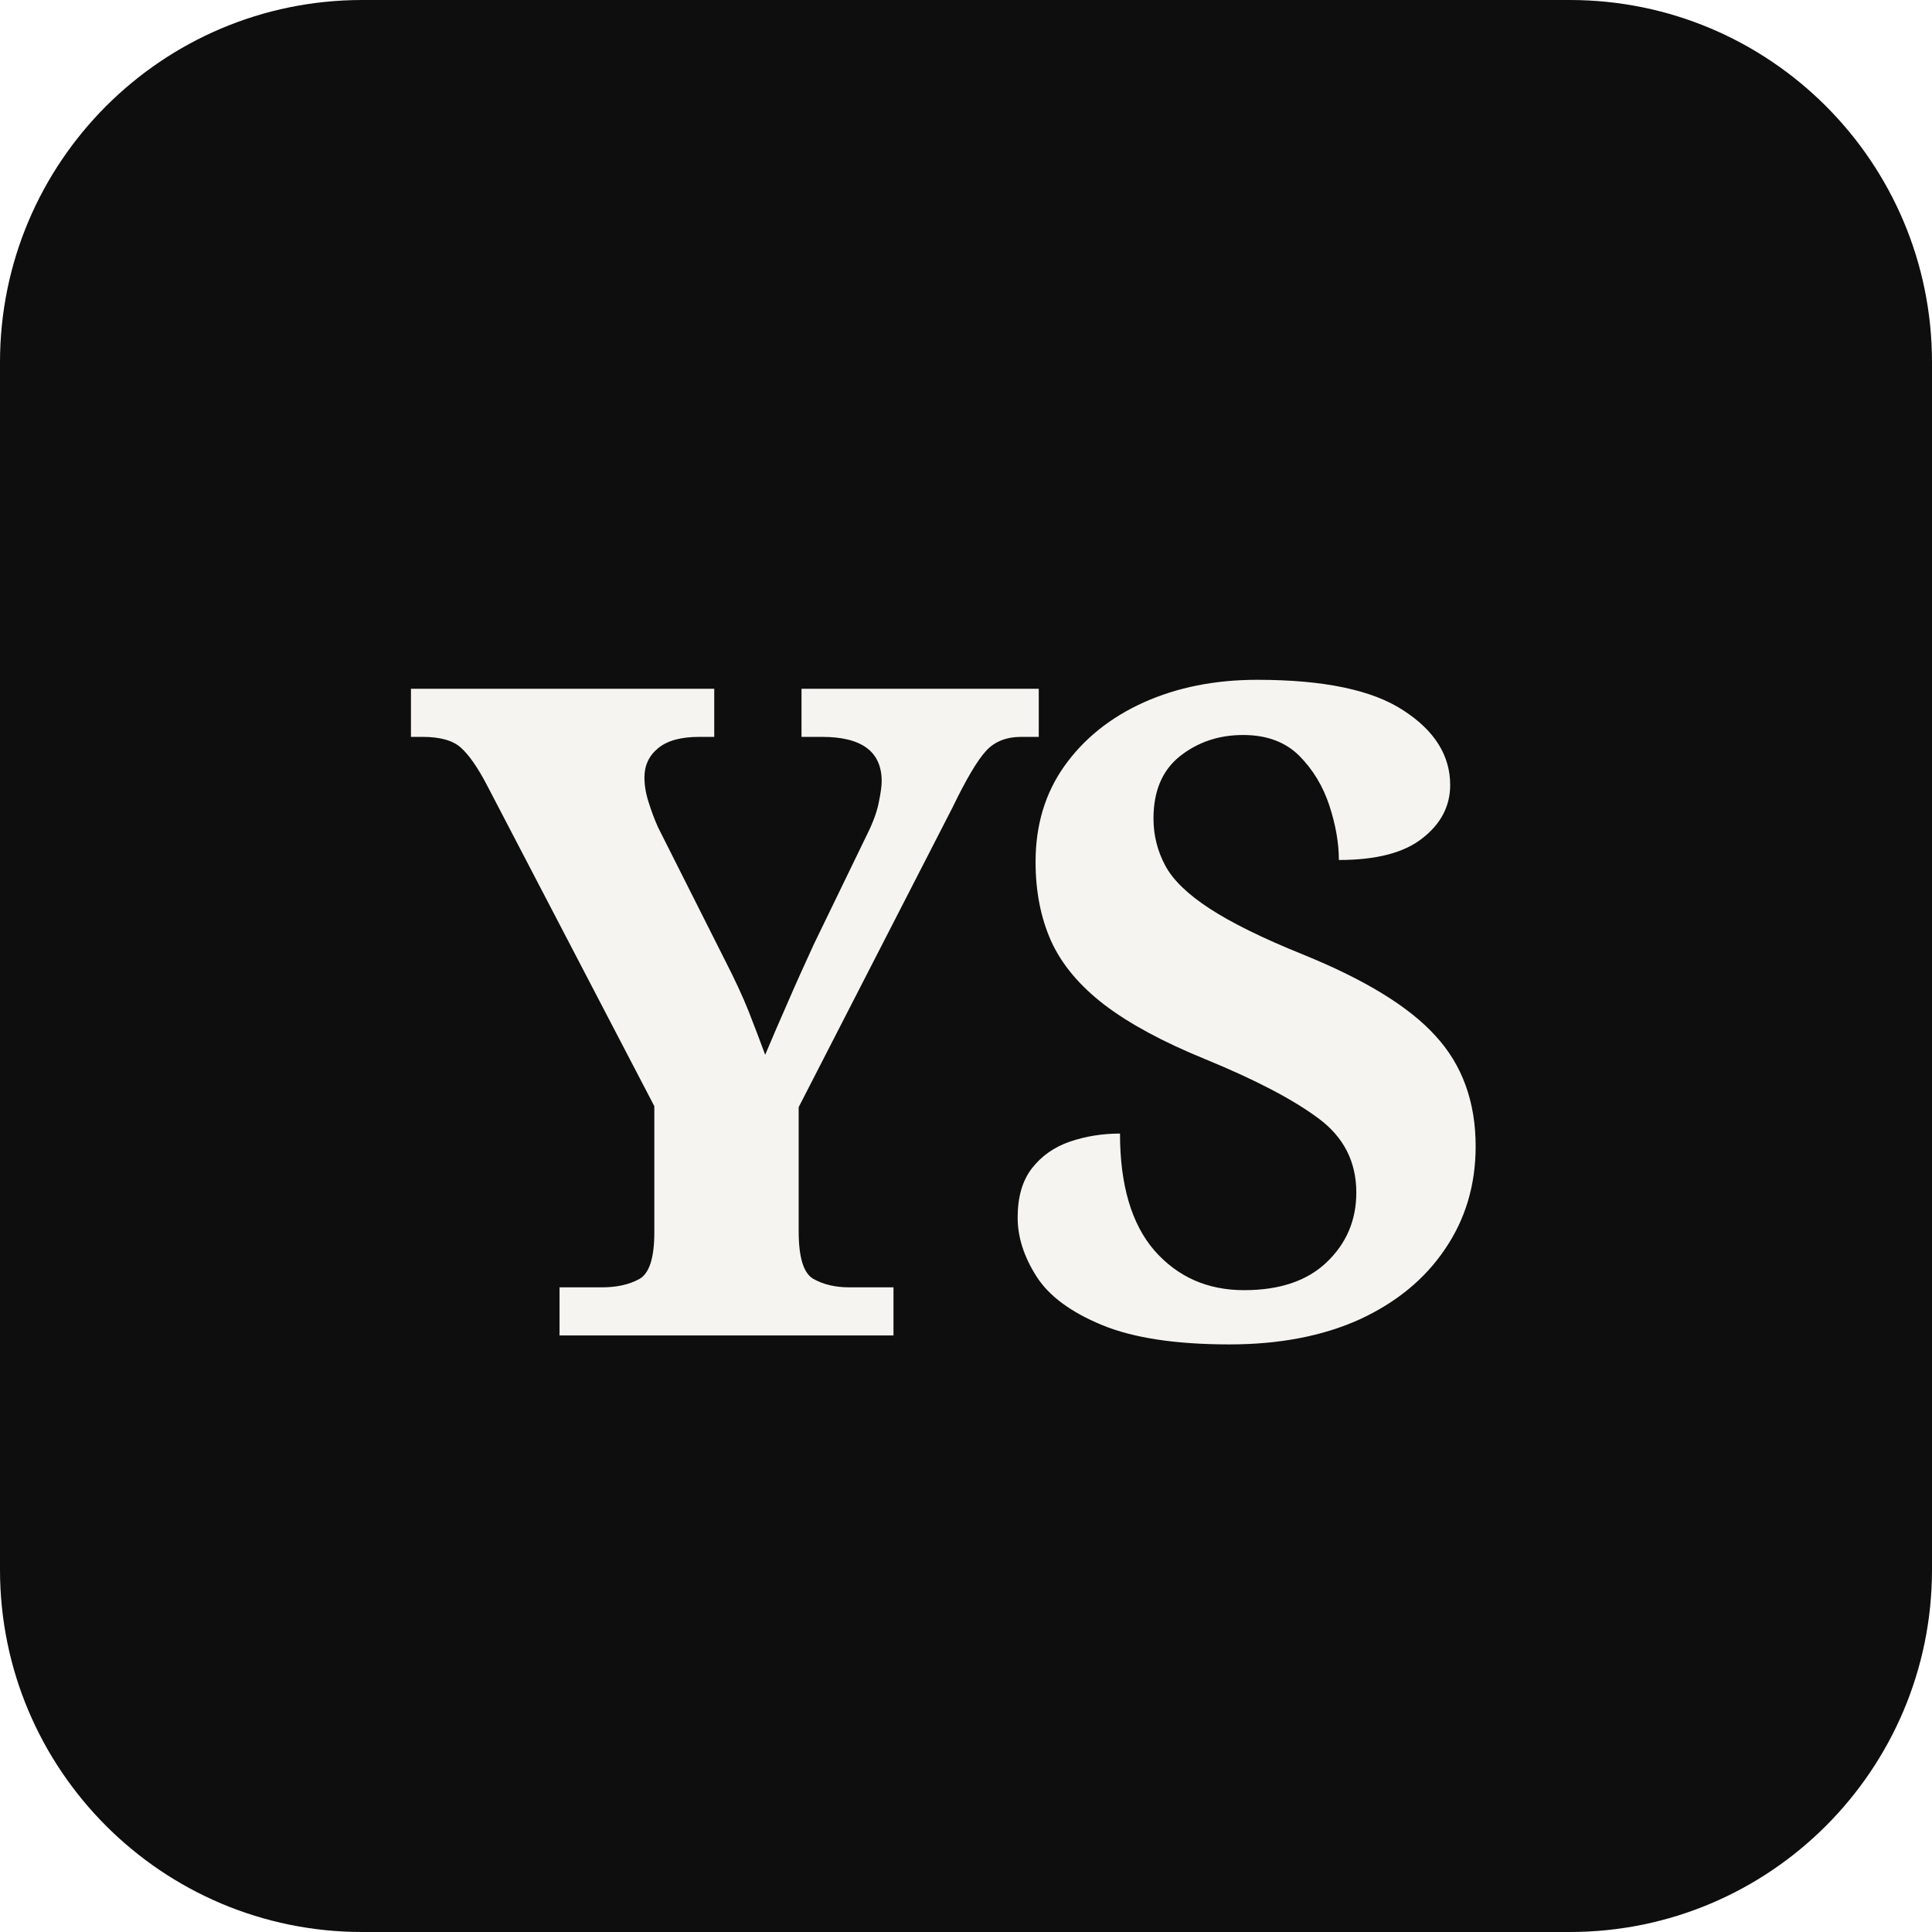
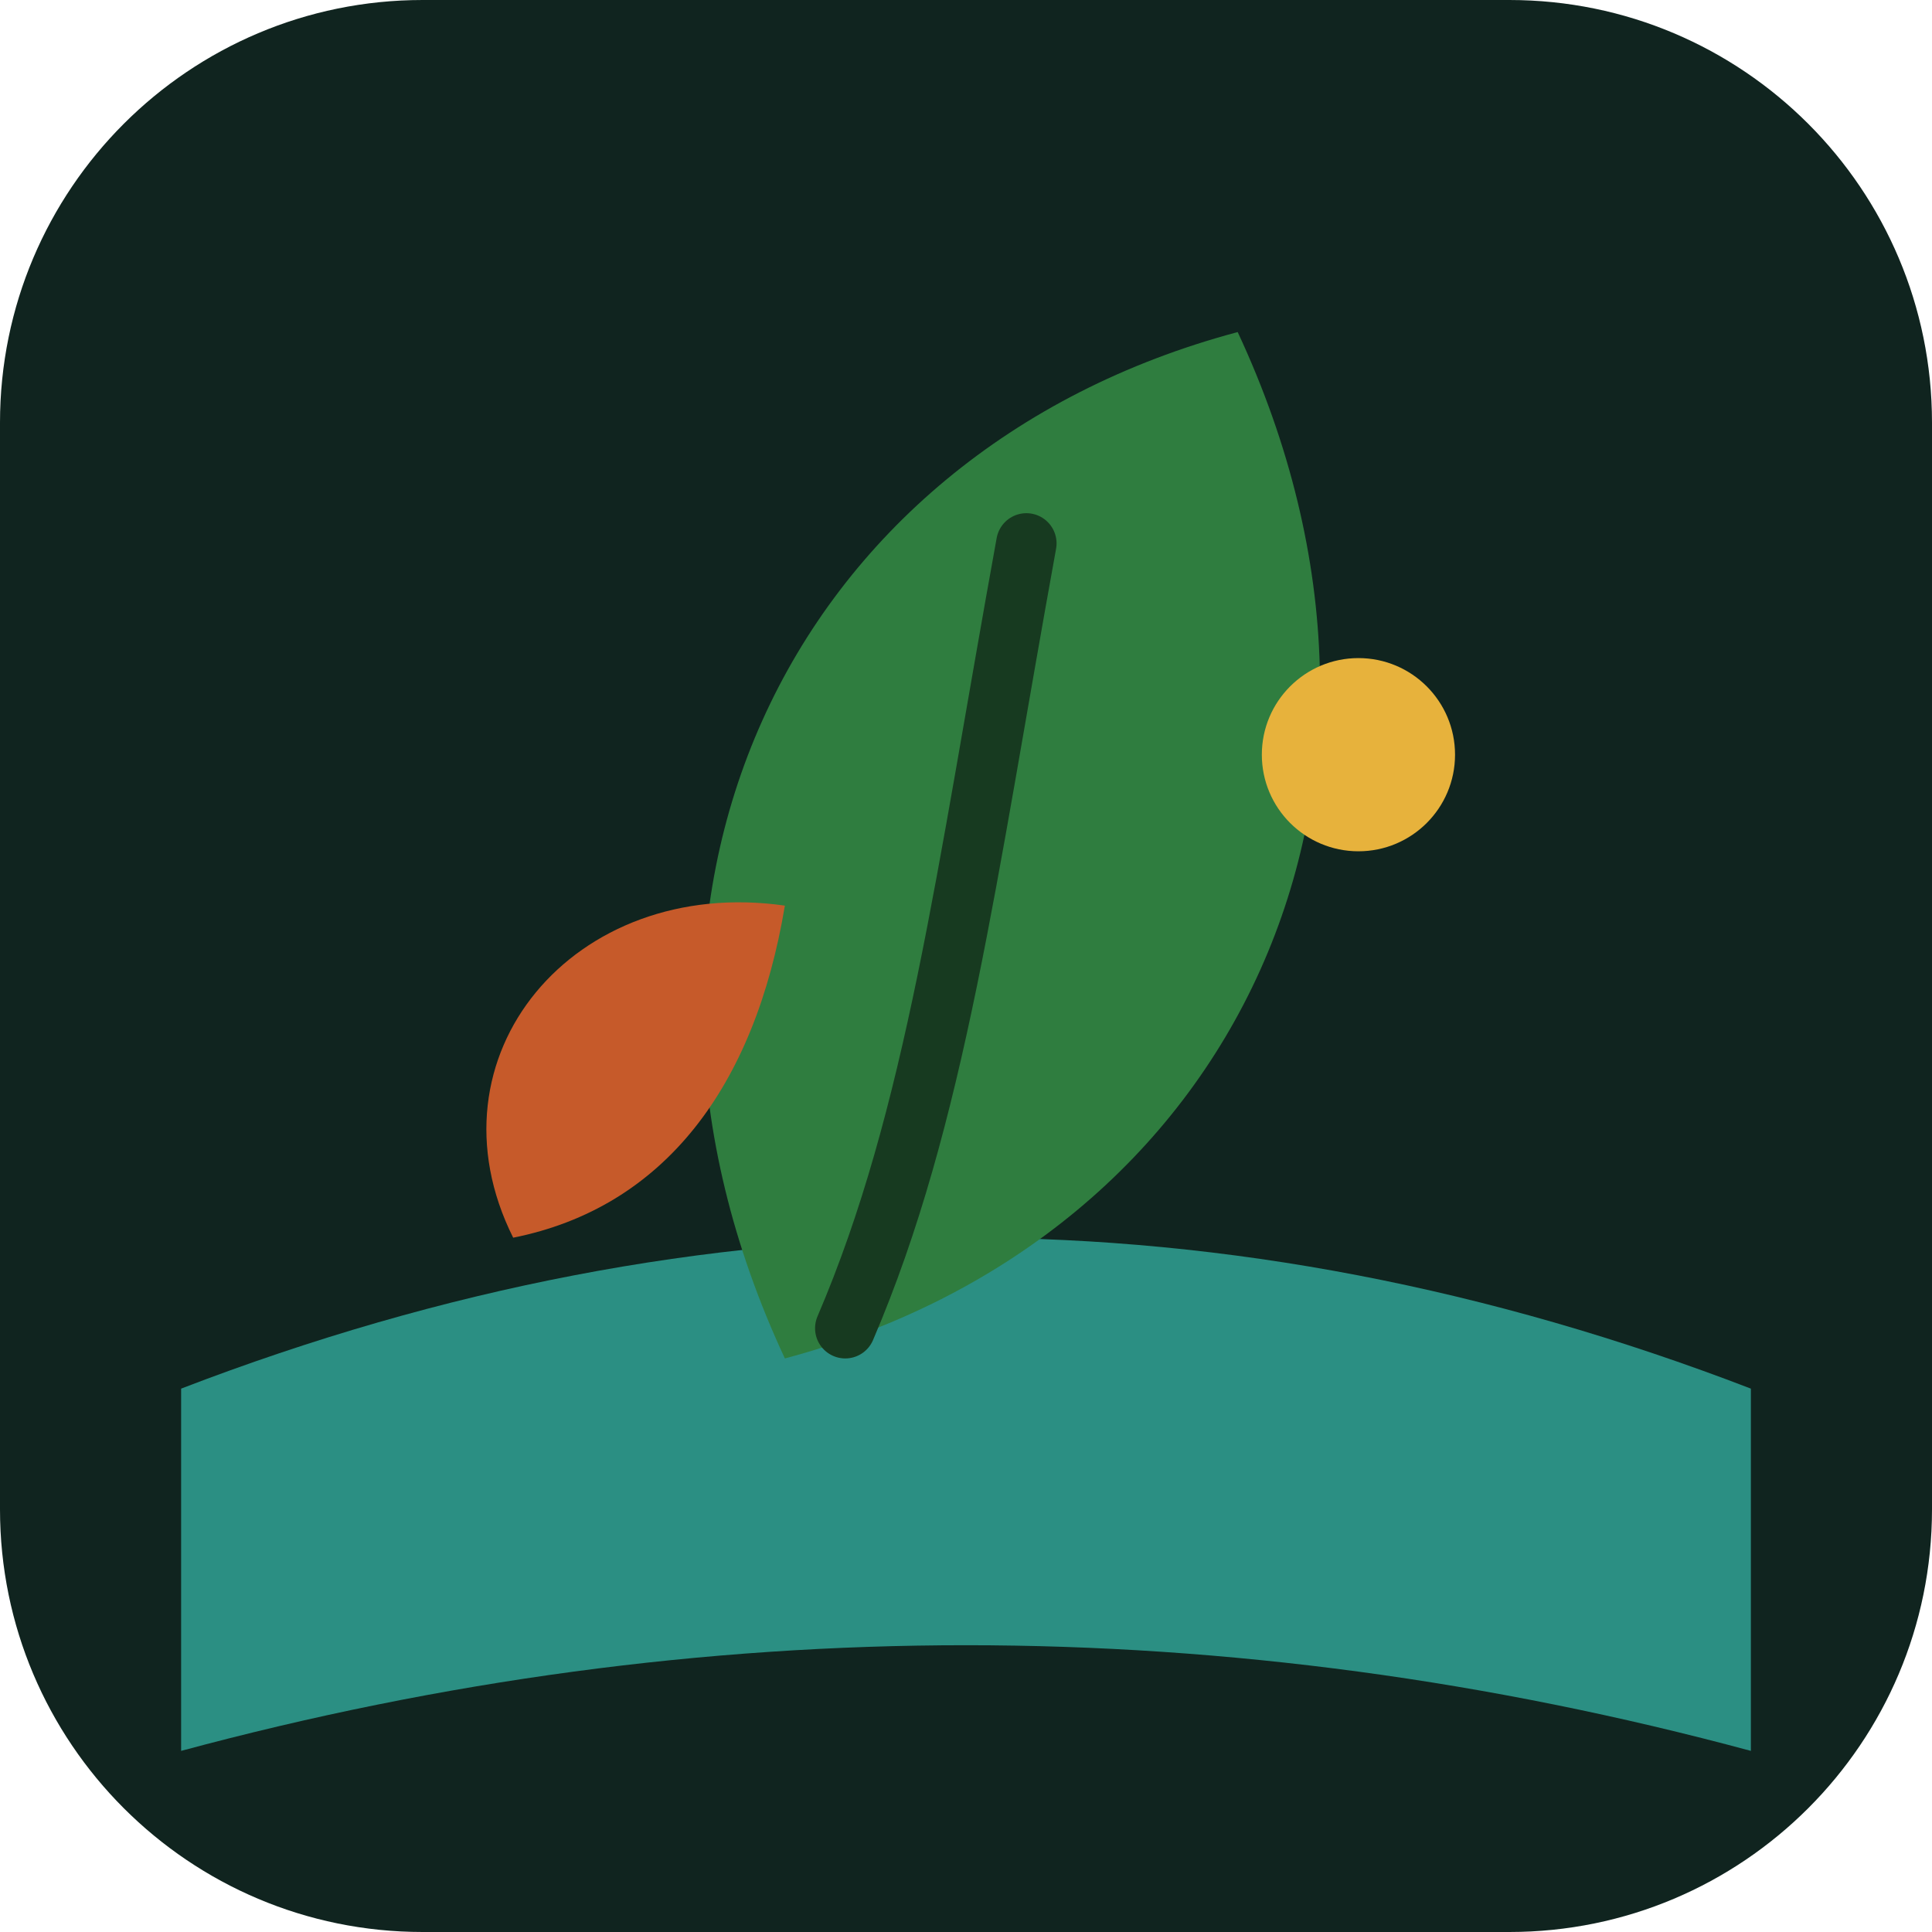
<svg xmlns="http://www.w3.org/2000/svg" viewBox="0 0 64 64">
-   <rect width="64" height="64" rx="12" fill="#0e0e0e" />
-   <text x="50%" y="50%" dy="0.02em" text-anchor="middle" dominant-baseline="central" font-family="'Playfair Display', Georgia, serif" font-weight="700" font-size="30" fill="#f5f4f0" letter-spacing="-1">YS</text>
+   <rect width="64" height="64" rx="14" fill="#10241f" />
+   <path d="M6 46 Q32 36 58 46 L58 58 Q32 51 6 58 Z" fill="#2b8f83" />
+   <path d="M41 11 C26 15 19 30 26 45 C41 41 48 26 41 11 Z" fill="#2f7d3f" />
+   <path d="M34 18 C32 29 31 37 28 44" stroke="#173a20" stroke-width="2" fill="none" stroke-linecap="round" />
+   <path d="M17 41 c-3 -6 2 -12 9 -11 c-1 6 -4 10 -9 11 Z" fill="#c65a2a" />
+   <circle cx="45" cy="25" r="3.2" fill="#e7b23c" />
</svg>
